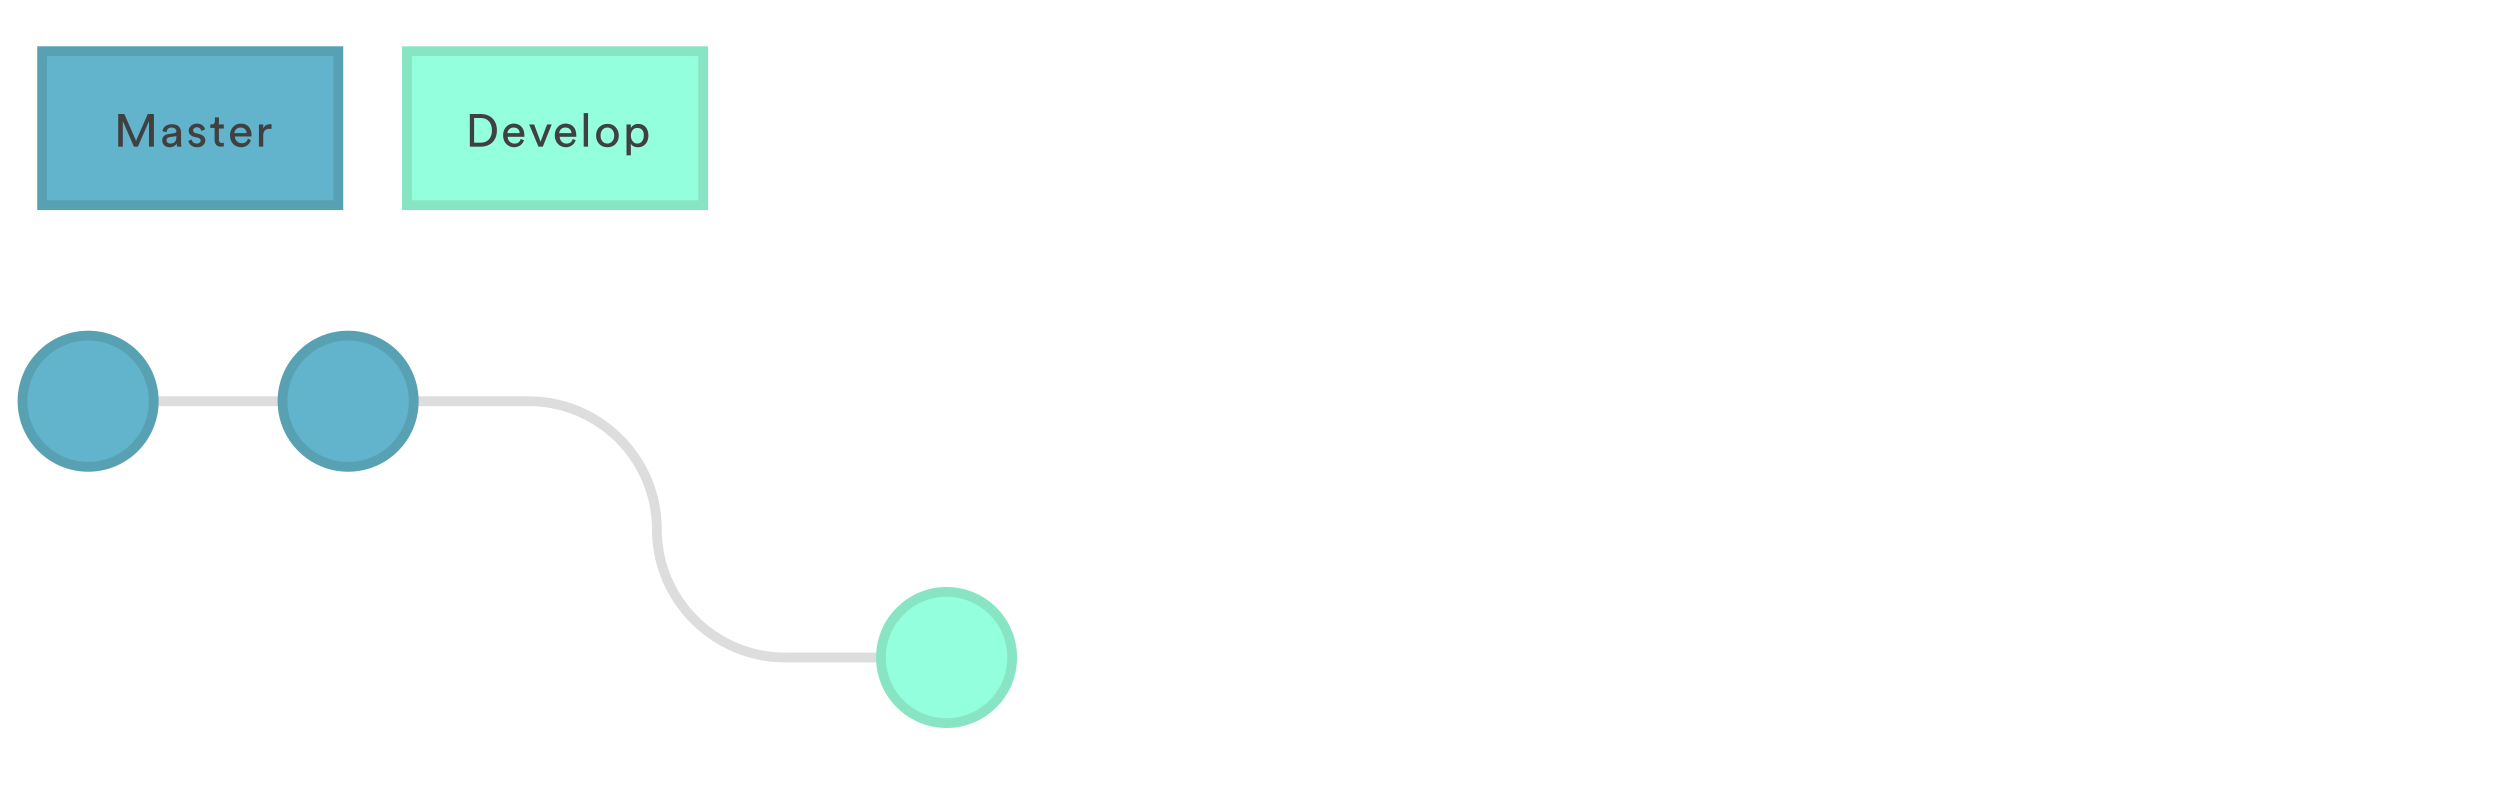
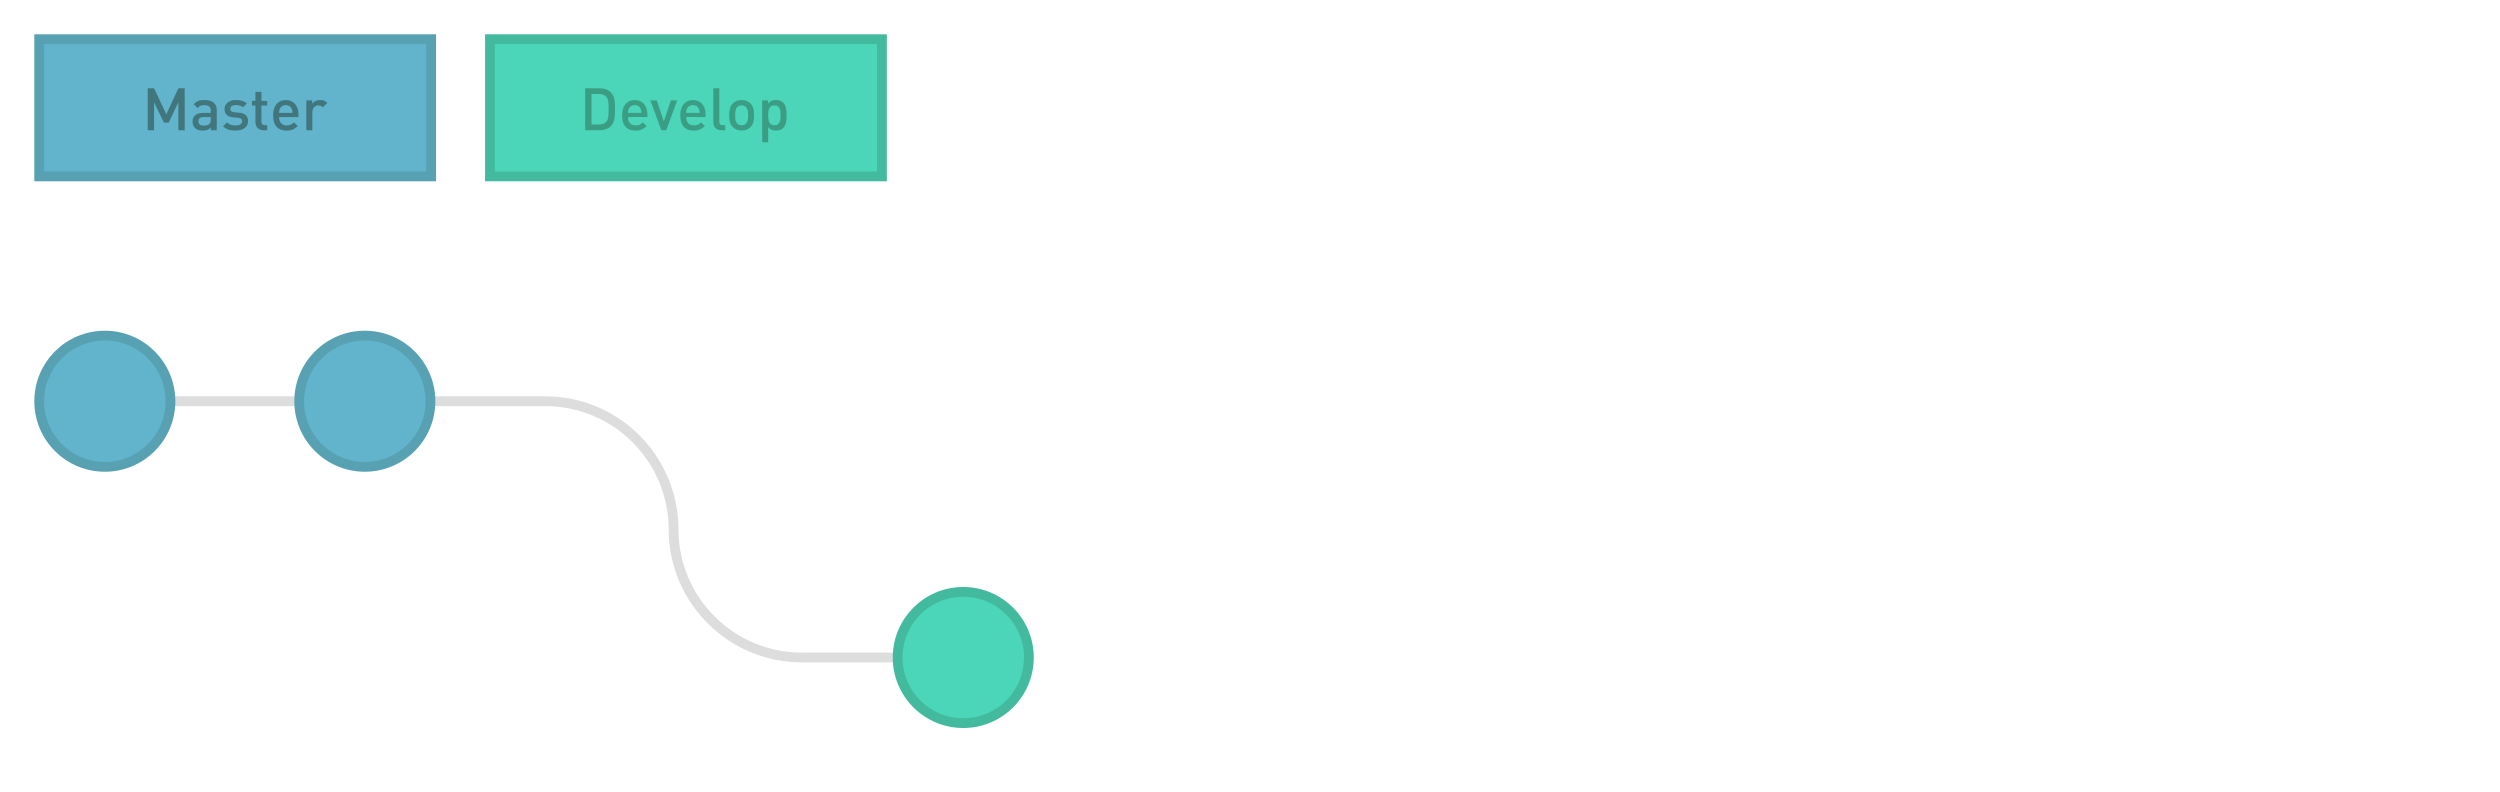
<svg xmlns="http://www.w3.org/2000/svg" version="1.1" id="Layer_1" x="0px" y="0px" width="127.559px" height="40.375px" viewBox="0 0 127.559 40.375" enable-background="new 0 0 127.559 40.375" xml:space="preserve">
  <g id="git_x5F_workflow_x5F_6">
-     <path fill="none" stroke="#DDDDDD" stroke-width="0.5" stroke-miterlimit="10" d="M33.516,27.01c0-3.604-2.934-6.537-6.537-6.537   H7.845 M33.516,27.01c0,3.604,2.937,6.537,6.538,6.537h4.896" />
-     <circle fill="#62B3CC" stroke="#57A1B2" stroke-width="0.5" stroke-miterlimit="10" cx="17.763" cy="20.472" r="3.348" />
-     <circle fill="#62B3CC" stroke="#57A1B2" stroke-width="0.5" stroke-miterlimit="10" cx="4.497" cy="20.472" r="3.348" />
-     <circle fill="#94FFDD" stroke="#88E5C3" stroke-width="0.5" stroke-miterlimit="10" cx="48.297" cy="33.548" r="3.348" />
+     <path fill="none" stroke="#DDDDDD" stroke-width="0.5" stroke-miterlimit="10" d="M34.367,27.01c0-3.604-2.935-6.537-6.537-6.537   H8.697 M34.367,27.01c0,3.604,2.938,6.537,6.537,6.537h4.896" />
+     <circle fill="#62B3CC" stroke="#57A1B2" stroke-width="0.5" stroke-miterlimit="10" cx="18.615" cy="20.472" r="3.348" />
+     <circle fill="#62B3CC" stroke="#57A1B2" stroke-width="0.5" stroke-miterlimit="10" cx="5.349" cy="20.472" r="3.348" />
+     <circle fill="#4BD6BA" stroke="#43BA9E" stroke-width="0.5" stroke-miterlimit="10" cx="49.149" cy="33.548" r="3.348" />
  </g>
-   <path fill="#94FFDD" stroke="#88E5C3" stroke-width="0.5" stroke-miterlimit="10" d="M20.763,2.612h15.116v7.856H20.763V2.612z" />
-   <path fill="#404040" d="M23.973,7.484V5.817h0.58c0.425,0,0.802,0.284,0.802,0.834c0,0.551-0.377,0.833-0.802,0.833H23.973z   M24.538,7.279c0.31,0,0.562-0.204,0.562-0.628c0-0.426-0.254-0.63-0.562-0.63H24.19v1.258H24.538z M26.738,7.153  c-0.064,0.204-0.254,0.361-0.502,0.361c-0.301,0-0.567-0.22-0.567-0.613c0-0.359,0.253-0.596,0.532-0.596  c0.347,0,0.555,0.236,0.555,0.596v0.08h-0.851c0,0.202,0.155,0.345,0.349,0.345c0.186,0,0.279-0.093,0.311-0.235L26.738,7.153z   M26.515,6.792c0-0.158-0.106-0.285-0.314-0.285c-0.188,0-0.296,0.144-0.312,0.285H26.515z M27.696,7.484h-0.223l-0.472-1.132h0.255  l0.325,0.881l0.332-0.881h0.236L27.696,7.484z M29.372,7.153c-0.062,0.204-0.248,0.361-0.502,0.361c-0.295,0-0.563-0.22-0.563-0.613  c0-0.359,0.253-0.596,0.548-0.596c0.35,0,0.55,0.236,0.55,0.596v0.08H28.56c0,0.202,0.155,0.345,0.342,0.345  c0.191,0,0.285-0.093,0.315-0.235L29.372,7.153z M29.156,6.792c0-0.158-0.109-0.285-0.315-0.285c-0.188,0-0.295,0.144-0.312,0.285  H29.156z M29.782,7.484V5.77h0.222v1.714H29.782z M31.573,6.916c0,0.347-0.233,0.598-0.58,0.598c-0.349,0-0.579-0.251-0.579-0.598  c0-0.344,0.23-0.596,0.579-0.596C31.324,6.305,31.573,6.573,31.573,6.916z M31.339,6.916c0-0.266-0.16-0.409-0.347-0.409  c-0.188,0-0.349,0.144-0.349,0.409c0,0.267,0.161,0.409,0.349,0.409C31.179,7.325,31.339,7.168,31.339,6.916z M31.966,7.923V6.352  h0.223v0.174c0.062-0.111,0.188-0.205,0.373-0.205c0.349,0,0.522,0.268,0.522,0.596c0,0.332-0.19,0.598-0.539,0.598  c-0.171,0-0.312-0.077-0.356-0.188v0.598h-0.223V7.923z M32.516,6.526c-0.203,0-0.327,0.171-0.327,0.391  c0,0.236,0.142,0.409,0.327,0.409c0.206,0,0.331-0.173,0.331-0.409C32.863,6.681,32.738,6.526,32.516,6.526z" />
-   <path fill="#62B3CC" stroke="#57A1B2" stroke-width="0.5" stroke-miterlimit="10" d="M2.15,2.612h15.113v7.856H2.15V2.612z" />
-   <path fill="#404040" d="M7.602,7.484V6.179L7.036,7.484H6.833L6.267,6.179v1.305H6.031V5.817h0.312l0.598,1.366l0.599-1.366h0.313  v1.667H7.602z M8.607,6.839l0.301-0.047C8.968,6.776,9,6.745,9,6.711c0-0.108-0.079-0.204-0.252-0.204  c-0.157,0-0.236,0.096-0.251,0.238L8.293,6.697c0.017-0.22,0.22-0.36,0.472-0.36c0.346,0,0.472,0.189,0.472,0.409v0.549  c0,0.094,0.017,0.157,0.017,0.189h-0.22c0-0.032-0.017-0.08-0.017-0.158C8.968,7.404,8.858,7.514,8.655,7.514  c-0.233,0-0.377-0.157-0.377-0.346C8.261,6.981,8.42,6.854,8.607,6.839z M9,6.996V6.948L8.655,6.996  C8.561,7.012,8.497,7.059,8.497,7.168c0,0.08,0.062,0.157,0.188,0.157C8.858,7.325,9,7.248,9,6.996z M9.786,7.121  c0.016,0.127,0.108,0.204,0.266,0.204c0.126,0,0.189-0.077,0.189-0.157c0-0.062-0.05-0.125-0.144-0.141L9.912,6.981  C9.738,6.948,9.628,6.823,9.628,6.665c0-0.188,0.188-0.36,0.409-0.36c0.313,0,0.406,0.202,0.425,0.298l-0.189,0.078  c-0.015-0.062-0.062-0.188-0.234-0.188c-0.11,0-0.189,0.08-0.189,0.158c0,0.061,0.048,0.125,0.126,0.142l0.188,0.047  c0.205,0.046,0.313,0.173,0.313,0.329c0,0.157-0.143,0.346-0.409,0.346c-0.312,0-0.438-0.204-0.455-0.331L9.786,7.121z   M11.169,6.352h0.251v0.205h-0.251v0.58c0,0.111,0.046,0.157,0.156,0.157c0.03,0,0.062,0,0.095-0.016v0.188  c-0.018,0-0.079,0.017-0.157,0.017c-0.188,0-0.312-0.127-0.312-0.331V6.526h-0.222V6.352h0.062c0.126,0,0.173-0.08,0.173-0.173V5.99  h0.205V6.352z M12.802,7.153C12.74,7.357,12.551,7.514,12.3,7.514c-0.299,0-0.565-0.22-0.565-0.613c0-0.359,0.251-0.596,0.552-0.596  c0.346,0,0.549,0.236,0.549,0.596v0.062h-0.85c0,0.205,0.157,0.347,0.348,0.347c0.188,0,0.282-0.093,0.312-0.235L12.802,7.153z   M12.582,6.792c0-0.158-0.11-0.285-0.315-0.285c-0.188,0-0.298,0.144-0.312,0.285H12.582z M13.838,6.573h-0.094  c-0.188,0-0.313,0.093-0.313,0.344v0.567h-0.22V6.352h0.22v0.205c0.078-0.174,0.22-0.221,0.346-0.221h0.078v0.236h-0.017V6.573z" />
+   <g>
+     <rect x="2" y="2" fill="#62B3CC" stroke="#57A1B2" stroke-width="0.5" stroke-miterlimit="10" width="20" height="7" />
+     <g enable-background="new    ">
+       <path fill="#40767C" d="M9.1,6.646V5.215L8.607,6.258h-0.24L7.861,5.215v1.431H7.537V4.505h0.324l0.625,1.332L9.1,4.505h0.325    v2.141H9.1z" />
+       <path fill="#40767C" d="M10.76,6.646V6.507c-0.111,0.111-0.216,0.156-0.406,0.156s-0.315-0.045-0.409-0.138    c-0.078-0.081-0.12-0.198-0.12-0.328c0-0.255,0.177-0.438,0.526-0.438h0.403V5.65c0-0.192-0.096-0.285-0.333-0.285    c-0.168,0-0.25,0.039-0.334,0.147L9.885,5.323c0.144-0.169,0.294-0.22,0.547-0.22c0.418,0,0.628,0.178,0.628,0.523v1.019H10.76z     M10.754,5.972h-0.358c-0.18,0-0.273,0.082-0.273,0.22c0,0.139,0.087,0.217,0.28,0.217c0.117,0,0.204-0.009,0.286-0.087    c0.045-0.046,0.066-0.117,0.066-0.226V5.972z" />
+       <path fill="#40767C" d="M12.022,6.663c-0.25,0-0.46-0.042-0.64-0.219l0.201-0.201c0.124,0.126,0.289,0.159,0.439,0.159    c0.187,0,0.334-0.066,0.334-0.211c0-0.102-0.057-0.168-0.205-0.18L11.908,5.99c-0.286-0.024-0.451-0.153-0.451-0.421    c0-0.298,0.255-0.466,0.574-0.466c0.229,0,0.424,0.048,0.565,0.171L12.404,5.47c-0.096-0.081-0.231-0.11-0.375-0.11    c-0.184,0-0.277,0.081-0.277,0.195c0,0.09,0.048,0.159,0.21,0.174l0.241,0.021c0.286,0.023,0.454,0.159,0.454,0.43    C12.656,6.498,12.386,6.663,12.022,6.663z" />
+       <path fill="#40767C" d="M13.45,6.646c-0.286,0-0.417-0.204-0.417-0.424V5.383h-0.175V5.148h0.175V4.686h0.306v0.463h0.295v0.234    h-0.295v0.824c0,0.11,0.054,0.177,0.168,0.177h0.126v0.262H13.45z" />
+       <path fill="#40767C" d="M14.239,5.972c0,0.262,0.139,0.428,0.388,0.428c0.171,0,0.261-0.049,0.37-0.156l0.195,0.183    c-0.156,0.156-0.304,0.237-0.571,0.237c-0.382,0-0.685-0.201-0.685-0.781c0-0.493,0.255-0.778,0.646-0.778    c0.409,0,0.646,0.301,0.646,0.733v0.135H14.239z M14.883,5.552c-0.048-0.114-0.156-0.192-0.301-0.192    c-0.144,0-0.255,0.078-0.304,0.192c-0.03,0.068-0.036,0.114-0.039,0.207h0.686C14.922,5.666,14.912,5.62,14.883,5.552z" />
+       <path fill="#40767C" d="M16.469,5.479C16.4,5.41,16.346,5.377,16.24,5.377c-0.165,0-0.303,0.132-0.303,0.343v0.926h-0.307V5.121    h0.3v0.166c0.078-0.108,0.234-0.184,0.406-0.184c0.147,0,0.259,0.039,0.364,0.145L16.469,5.479z" />
+     </g>
+   </g>
+   <g>
+     <rect x="25" y="2" fill="#4BD6BA" stroke="#43BA9E" stroke-width="0.5" stroke-miterlimit="10" width="20" height="7" />
+     <g enable-background="new    ">
+       <path fill="#3B9E84" d="M31.16,6.444c-0.135,0.135-0.331,0.201-0.553,0.201h-0.751V4.505h0.751c0.222,0,0.417,0.066,0.553,0.202    c0.231,0.231,0.217,0.544,0.217,0.854S31.392,6.213,31.16,6.444z M30.938,4.941c-0.09-0.1-0.21-0.145-0.364-0.145H30.18v1.557    h0.394c0.153,0,0.273-0.045,0.364-0.144c0.111-0.124,0.114-0.355,0.114-0.649C31.052,5.266,31.05,5.064,30.938,4.941z" />
+       <path fill="#3B9E84" d="M32.043,5.972c0,0.262,0.139,0.428,0.388,0.428c0.171,0,0.261-0.049,0.37-0.156l0.195,0.183    c-0.156,0.156-0.304,0.237-0.571,0.237c-0.382,0-0.685-0.201-0.685-0.781c0-0.493,0.255-0.778,0.646-0.778    c0.409,0,0.646,0.301,0.646,0.733v0.135H32.043z M32.687,5.552c-0.048-0.114-0.156-0.192-0.301-0.192    c-0.144,0-0.255,0.078-0.304,0.192c-0.03,0.068-0.036,0.114-0.039,0.207h0.686C32.726,5.666,32.717,5.62,32.687,5.552z" />
+       <path fill="#3B9E84" d="M33.994,6.646h-0.25l-0.559-1.524h0.325l0.361,1.073l0.357-1.073h0.325L33.994,6.646z" />
+       <path fill="#3B9E84" d="M35.013,5.972c0,0.262,0.139,0.428,0.388,0.428c0.171,0,0.261-0.049,0.37-0.156l0.195,0.183    c-0.156,0.156-0.304,0.237-0.571,0.237c-0.382,0-0.685-0.201-0.685-0.781c0-0.493,0.255-0.778,0.646-0.778    c0.409,0,0.646,0.301,0.646,0.733v0.135H35.013z M35.656,5.552c-0.048-0.114-0.156-0.192-0.301-0.192    c-0.144,0-0.255,0.078-0.304,0.192c-0.03,0.068-0.036,0.114-0.039,0.207h0.686C35.696,5.666,35.686,5.62,35.656,5.552z" />
+       <path fill="#3B9E84" d="M36.814,6.646c-0.292,0-0.418-0.195-0.418-0.421v-1.72h0.307v1.702c0,0.117,0.042,0.177,0.166,0.177h0.135    v0.262H36.814z" />
+       <path fill="#3B9E84" d="M38.297,6.483c-0.1,0.102-0.25,0.18-0.457,0.18s-0.355-0.078-0.454-0.18    c-0.144-0.15-0.18-0.343-0.18-0.602c0-0.255,0.036-0.447,0.18-0.598c0.099-0.103,0.247-0.181,0.454-0.181s0.357,0.078,0.457,0.181    c0.144,0.15,0.18,0.343,0.18,0.598C38.477,6.141,38.441,6.333,38.297,6.483z M38.066,5.464c-0.057-0.057-0.135-0.087-0.226-0.087    s-0.166,0.03-0.223,0.087c-0.093,0.094-0.105,0.253-0.105,0.418s0.012,0.325,0.105,0.418c0.057,0.057,0.132,0.09,0.223,0.09    s0.168-0.033,0.226-0.09c0.093-0.093,0.105-0.253,0.105-0.418S38.158,5.558,38.066,5.464z" />
+       <path fill="#3B9E84" d="M39.965,6.528c-0.084,0.084-0.217,0.135-0.37,0.135c-0.162,0-0.289-0.042-0.399-0.174v0.772h-0.307V5.121    h0.3v0.163c0.114-0.139,0.238-0.181,0.403-0.181c0.153,0,0.289,0.051,0.373,0.135c0.153,0.153,0.171,0.412,0.171,0.644    S40.118,6.375,39.965,6.528z M39.514,5.377c-0.276,0-0.318,0.234-0.318,0.505s0.042,0.508,0.318,0.508s0.315-0.237,0.315-0.508    S39.79,5.377,39.514,5.377z" />
+     </g>
+   </g>
+   <g>
+     <rect x="2" y="-22.062" fill="#62B3CC" stroke="#57A1B2" stroke-width="0.5" stroke-miterlimit="10" width="20" height="7" />
+     <text transform="matrix(1 0 0 1 7.2571 -17.4165)" fill="#40767C" font-family="'DINPro-Medium'" font-size="3">Master</text>
+   </g>
+   <g>
+     <rect x="25.204" y="-22.062" fill="#FA715E" stroke="#E06255" stroke-width="0.5" stroke-miterlimit="10" width="20" height="7" />
+     <text transform="matrix(1 0 0 1 31.22 -17.4165)" fill="#AA4743" font-family="'DINPro-Medium'" font-size="3">Hotfix</text>
+   </g>
+   <g>
+     <rect x="48.029" y="-22.062" fill="#4BD6BA" stroke="#43BA9E" stroke-width="0.5" stroke-miterlimit="10" width="20" height="7" />
+     <text transform="matrix(1 0 0 1 52.6042 -17.4165)" fill="#3B9E84" font-family="'DINPro-Medium'" font-size="3">Develop</text>
+   </g>
+   <g>
+     <rect x="71.027" y="-22.062" fill="#FFD6D3" stroke="#E5C2C1" stroke-width="0.5" stroke-miterlimit="10" width="20" height="7" />
+     <text transform="matrix(1 0 0 1 75.7151 -17.4165)" fill="#AF9595" font-family="'DINPro-Medium'" font-size="3">Feature</text>
+   </g>
+   <g>
+     <rect x="94.027" y="-22.062" fill="#CC6281" stroke="#B25775" stroke-width="0.5" stroke-miterlimit="10" width="20" height="7" />
+     <text transform="matrix(1 0 0 1 98.6096 -17.4165)" fill="#7C3E56" font-family="'DINPro-Medium'" font-size="3">Release</text>
+   </g>
+   <g>
+     <rect x="123.661" y="-22.062" fill="#EFAB59" stroke="#D39450" stroke-width="0.5" stroke-miterlimit="10" width="20" height="7" />
+     <text transform="matrix(1 0 0 1 130.5608 -17.4165)" fill="#9E6E3E" font-family="'DINPro-Medium'" font-size="3">Data</text>
+   </g>
+   <g>
+     <rect x="148.613" y="-22.062" fill="#579663" stroke="#487A50" stroke-width="0.5" stroke-miterlimit="10" width="20" height="7" />
+     <text transform="matrix(1 0 0 1 153.22 -17.4165)" fill="#0E4149" font-family="'DINPro-Medium'" font-size="3">Scheme</text>
+   </g>
+   <g>
+     <rect x="171.613" y="-22.062" fill="#FCD770" stroke="#E0BD65" stroke-width="0.5" stroke-miterlimit="10" width="20" height="7" />
+     <text transform="matrix(1 0 0 1 177.7854 -17.4165)" fill="#AA8E4F" font-family="'DINPro-Medium'" font-size="3">Patch</text>
+   </g>
+   <line fill="none" stroke="#DDDDDD" stroke-width="0.5" stroke-miterlimit="10" x1="14.668" y1="-6.061" x2="76.054" y2="-6.061" />
</svg>
